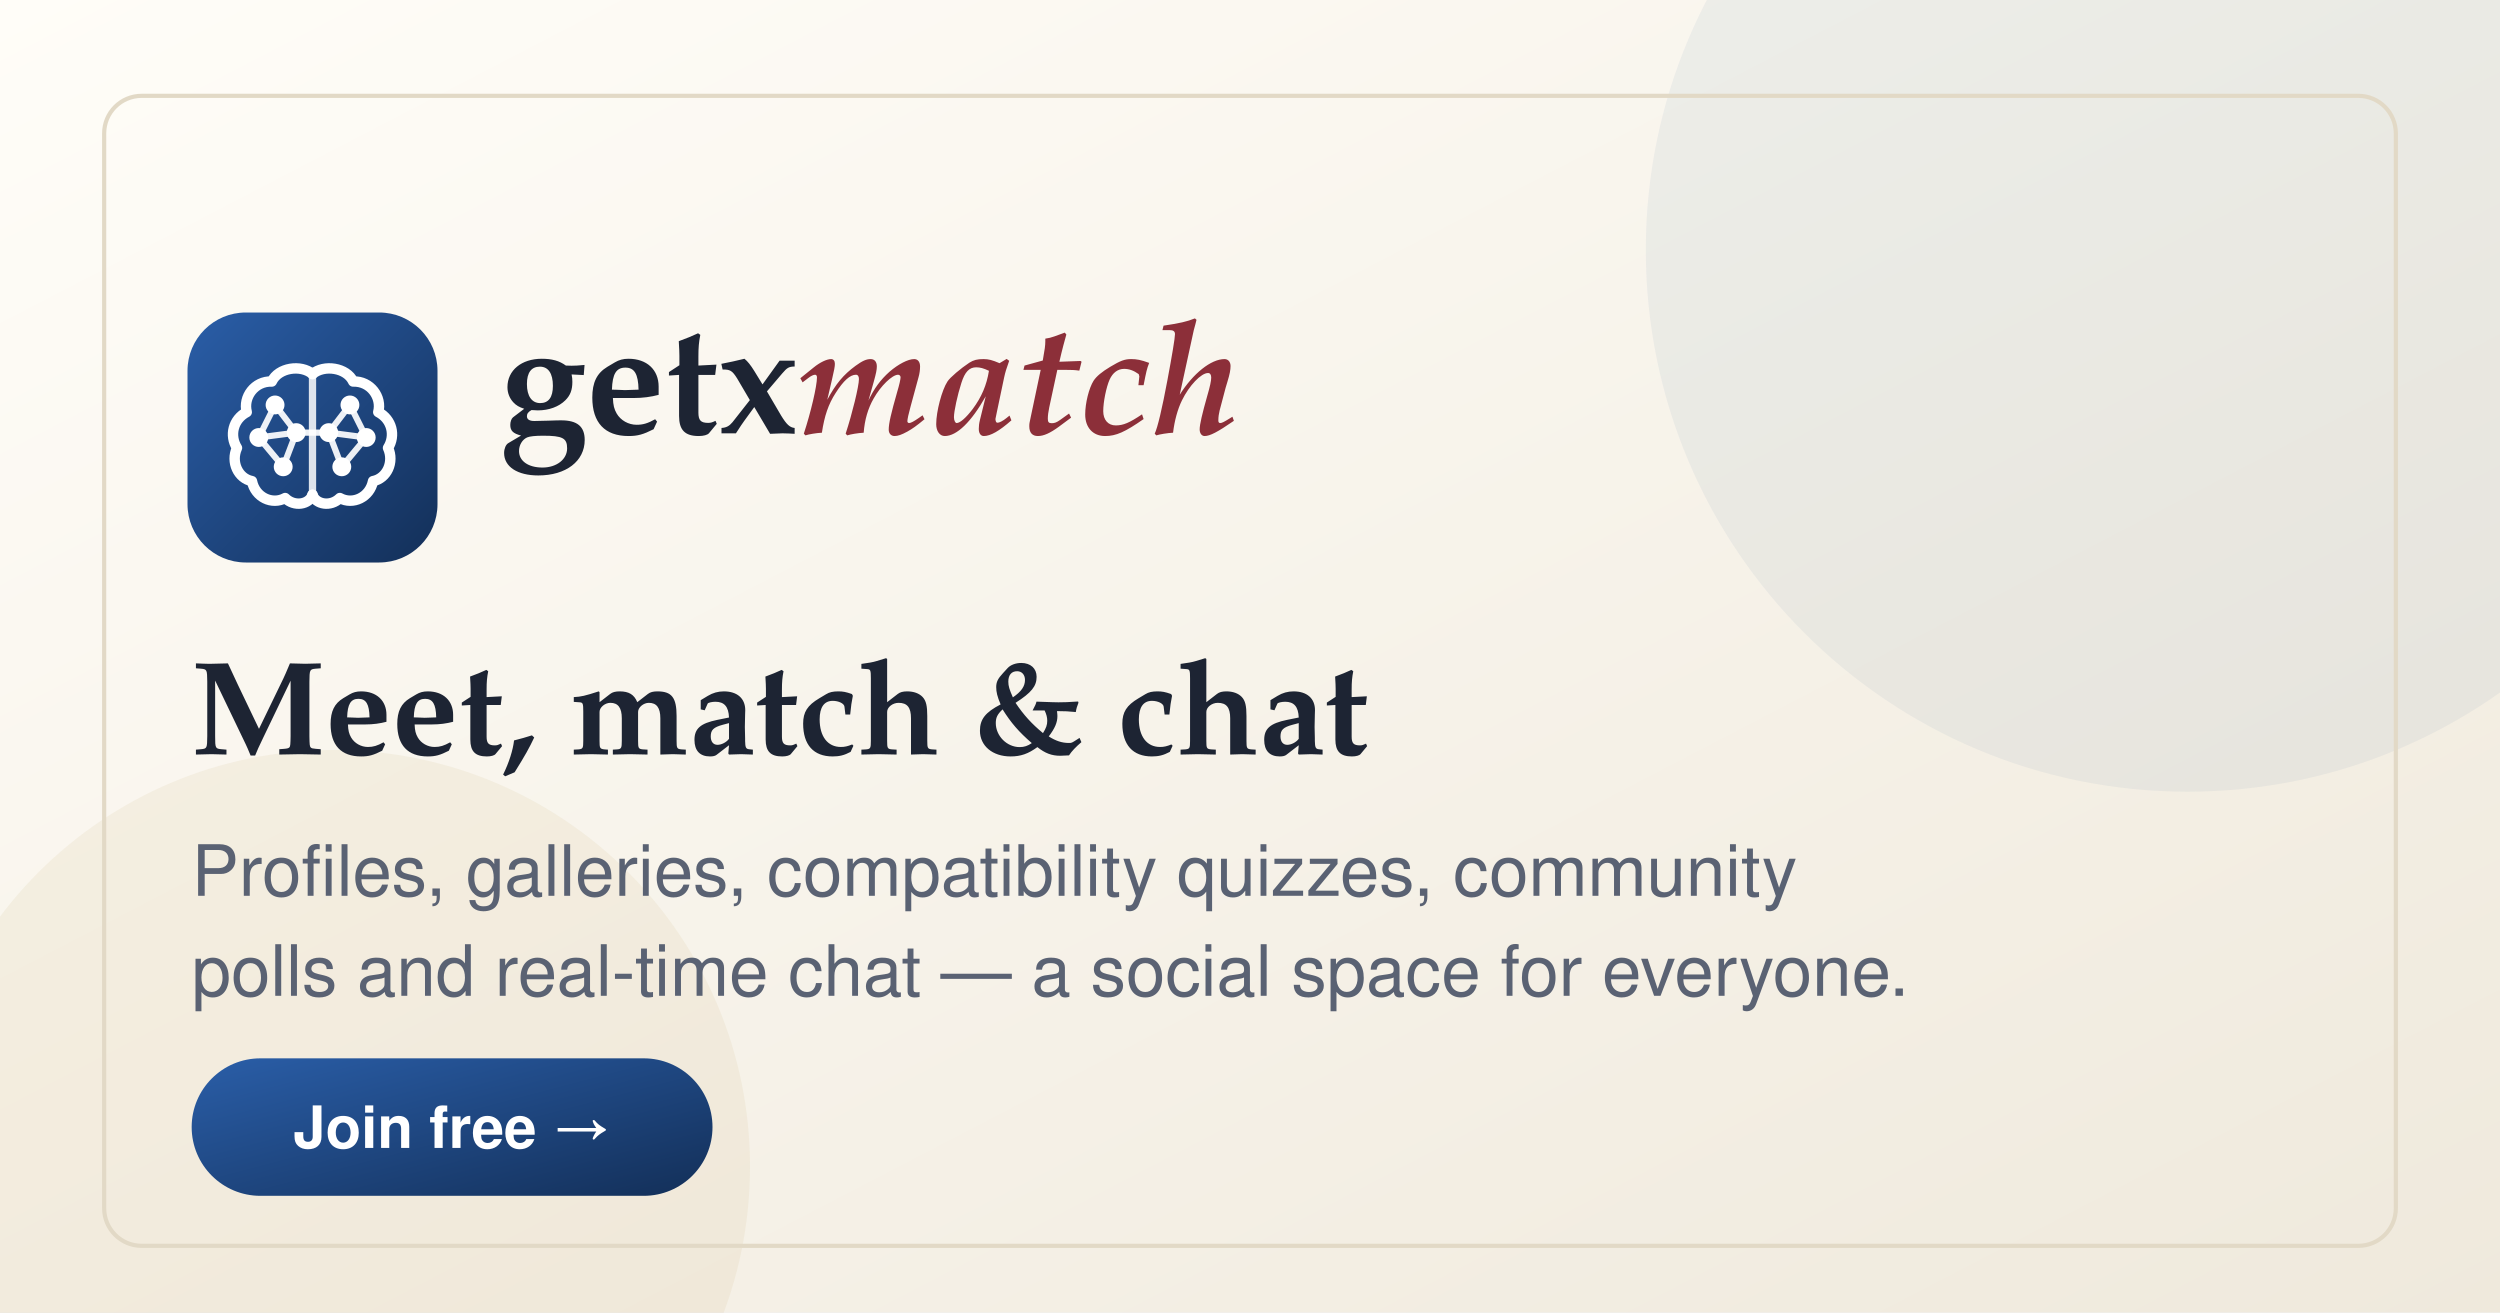
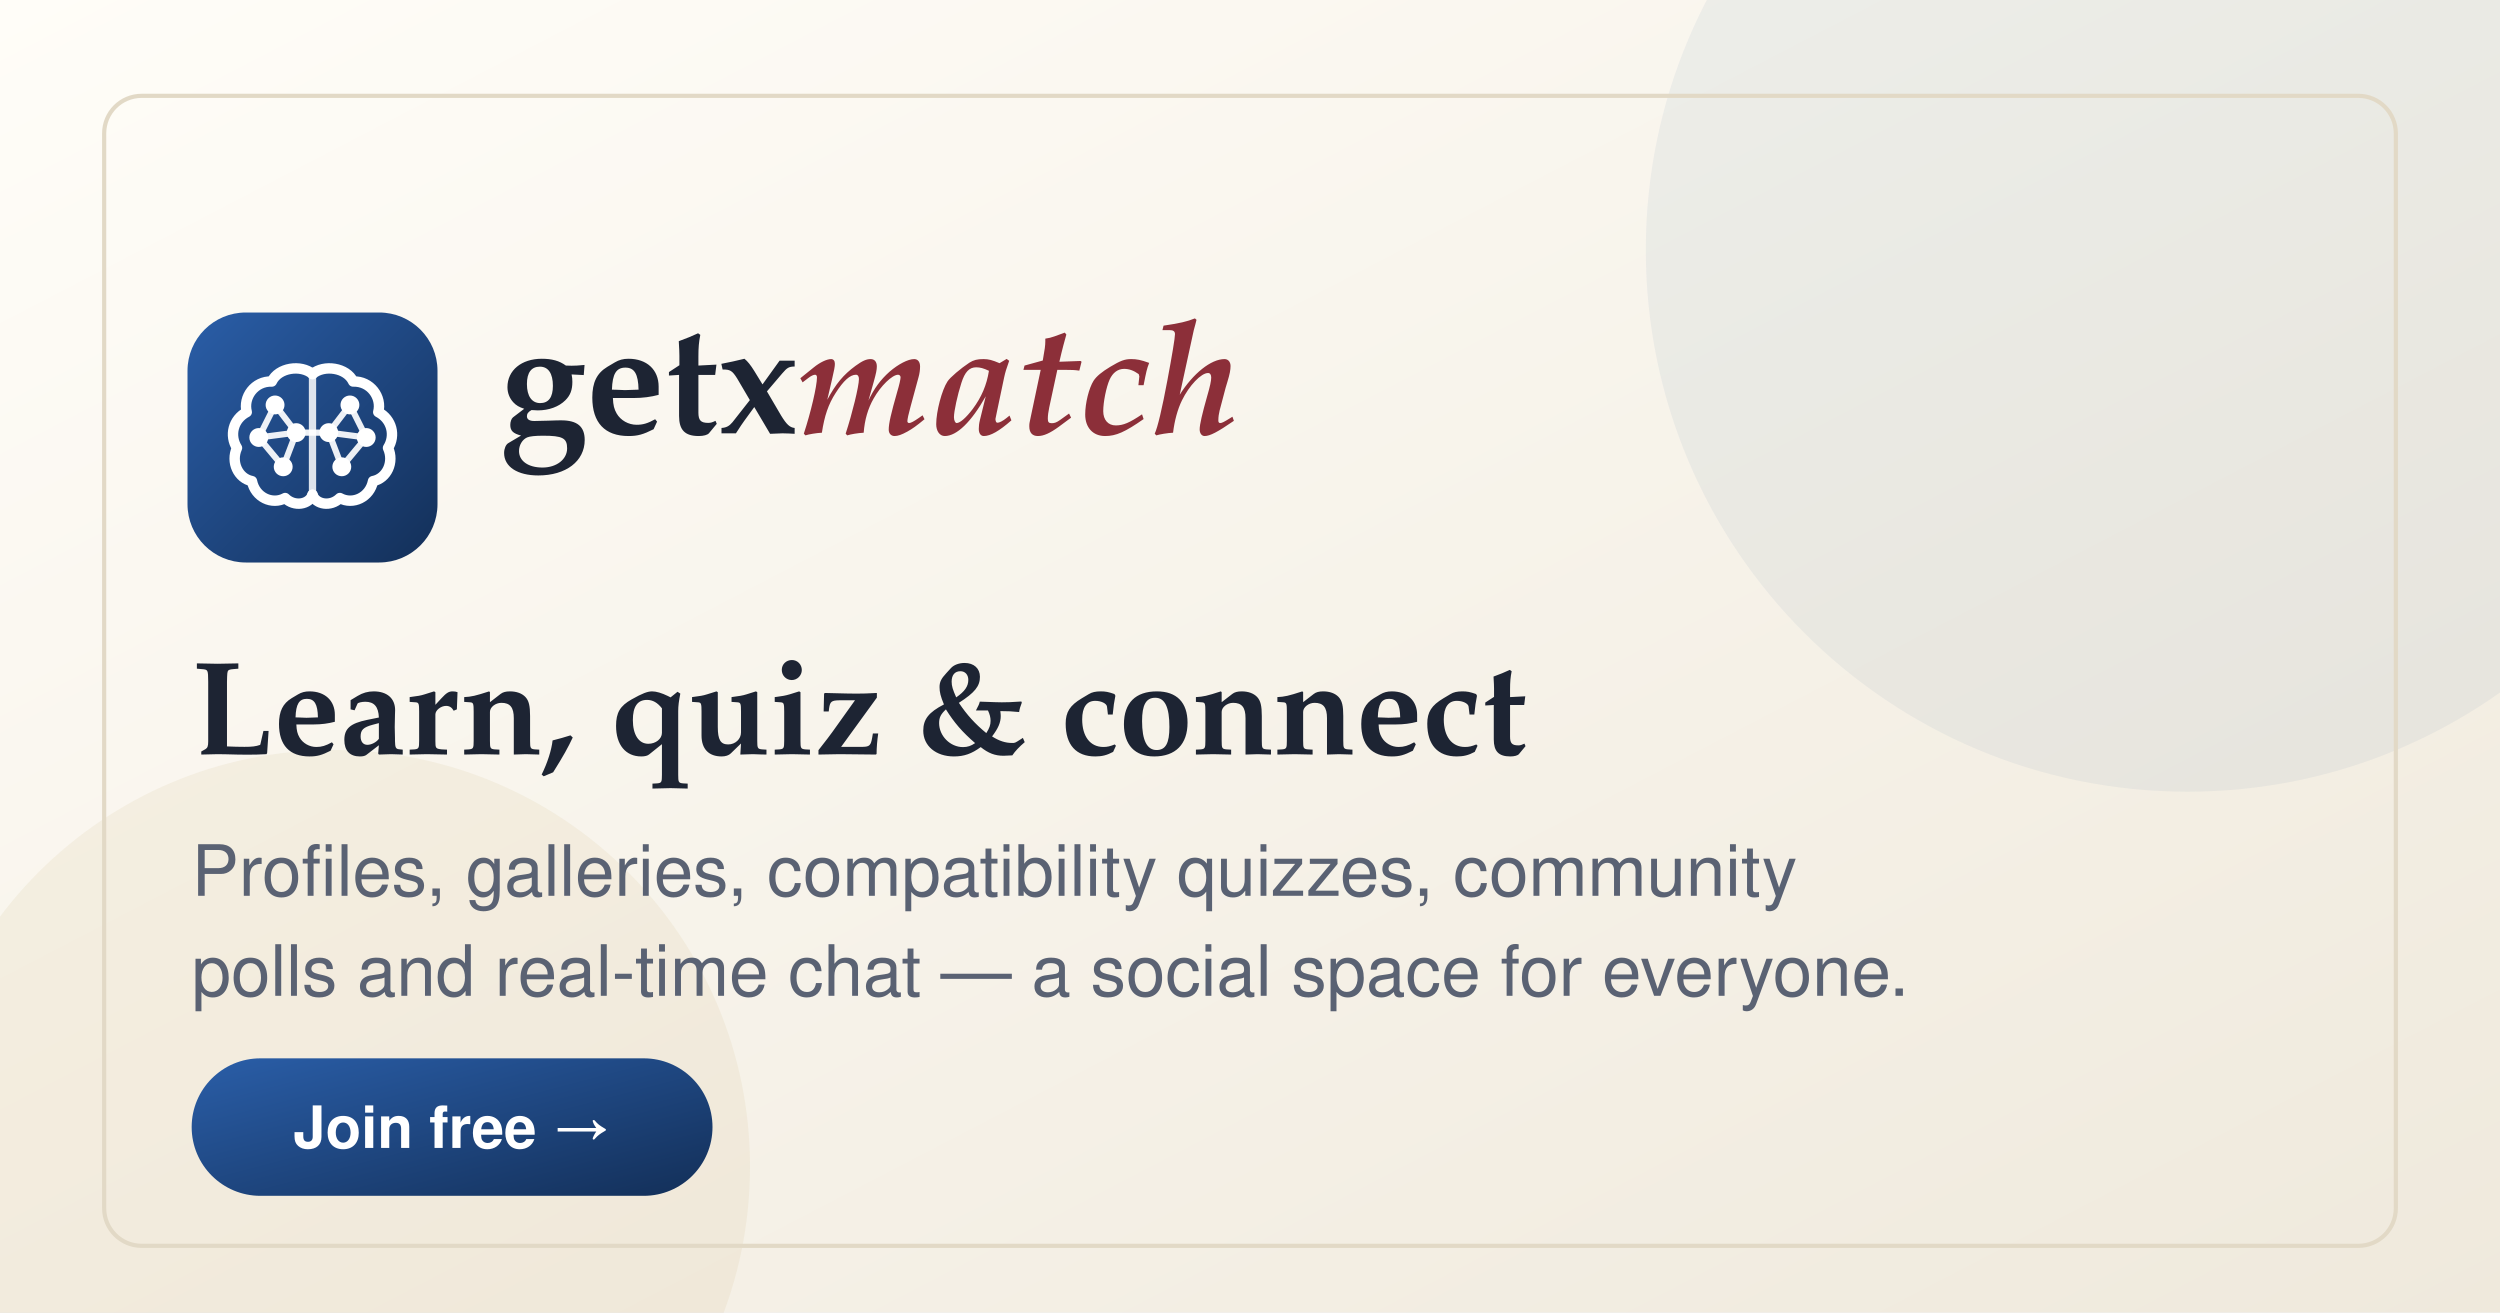
- <svg xmlns="http://www.w3.org/2000/svg" viewBox="0 0 1200 630" role="img" aria-label="getxmatch — meet, match and chat">
+ <svg xmlns="http://www.w3.org/2000/svg" viewBox="0 0 1200 630" role="img" aria-label="getxmatch — learn, quiz and connect">
  <defs>
    <linearGradient id="bg" x1="0" y1="0" x2="1" y2="1">
      <stop offset="0" stop-color="#fffdf8" />
      <stop offset="1" stop-color="#efe9dc" />
    </linearGradient>
    <linearGradient id="accent" x1="0" y1="0" x2="1" y2="1">
      <stop offset="0" stop-color="#2a5ea8" />
      <stop offset="1" stop-color="#132f58" />
    </linearGradient>
  </defs>
  <rect width="1200" height="630" fill="url(#bg)" />
  <circle cx="1050" cy="120" r="260" fill="#1f4e8c" opacity="0.06" />
  <circle cx="160" cy="560" r="200" fill="#b08d3c" opacity="0.08" />
  <rect x="50" y="46" width="1100" height="552" rx="18" fill="none" stroke="#e2d9c6" stroke-width="2" />
  <g transform="translate(90,150)">
    <rect width="120" height="120" rx="28" fill="url(#accent)" />
    <g transform="translate(10 10) scale(1.5625)">
      <g fill="none" stroke="#fff" stroke-width="3.2" stroke-linecap="round" stroke-linejoin="round">
        <path d="M32 12.5C28.5 9.5 21.5 10.5 19.5 14.8C14.2 14.6 10.6 19.6 11.8 24.2C7.6 26.4 6.4 31.4 8.8 35.2C6.8 39.6 9.2 44.6 13.4 45.4C14.4 50.4 19.6 52.8 23.6 50.6C26.4 53.4 31 52.6 32 49.6" />
        <path d="M32 12.5C35.5 9.5 42.5 10.5 44.5 14.8C49.8 14.6 53.4 19.6 52.2 24.2C56.4 26.4 57.6 31.4 55.2 35.2C57.2 39.6 54.8 44.6 50.6 45.4C49.6 50.4 44.4 52.8 40.4 50.6C37.6 53.4 33 52.6 32 49.6" />
        <path d="M32 12.5V49.6" stroke-width="2.24" opacity=".85" />
      </g>
      <g stroke="#fff" stroke-width="1.9" stroke-linecap="round" opacity=".92">
        <line x1="20.5" y1="22" x2="27" y2="30.5" />
        <line x1="15.5" y1="32" x2="27" y2="30.5" />
        <line x1="23" y1="41" x2="27" y2="30.5" />
        <line x1="20.5" y1="22" x2="15.5" y2="32" />
        <line x1="15.5" y1="32" x2="23" y2="41" />
        <line x1="43.5" y1="22" x2="37" y2="30.5" />
        <line x1="48.5" y1="32" x2="37" y2="30.5" />
        <line x1="41" y1="41" x2="37" y2="30.5" />
        <line x1="43.5" y1="22" x2="48.5" y2="32" />
        <line x1="48.5" y1="32" x2="41" y2="41" />
        <line x1="27" y1="30.5" x2="37" y2="30.5" />
      </g>
      <g fill="#fff">
        <circle cx="20.5" cy="22" r="2.9" />
        <circle cx="15.5" cy="32" r="2.9" />
        <circle cx="23" cy="41" r="2.9" />
        <circle cx="27" cy="30.5" r="2.9" />
        <circle cx="43.5" cy="22" r="2.9" />
        <circle cx="48.5" cy="32" r="2.9" />
        <circle cx="41" cy="41" r="2.9" />
        <circle cx="37" cy="30.5" r="2.9" />
      </g>
    </g>
  </g>
  <text x="240" y="208" font-family="'Palatino Linotype', Palatino, 'Book Antiqua', Georgia, 'Times New Roman', serif" font-size="76" font-weight="700" fill="#1d2433">getx<tspan fill="#8c2f39" font-style="italic">match</tspan>
  </text>
-   <text x="92" y="362" font-family="'Palatino Linotype', Palatino, 'Book Antiqua', Georgia, 'Times New Roman', serif" font-size="64" font-weight="700" fill="#1d2433">Meet, match &amp; chat</text>
+   <text x="92" y="362" font-family="'Palatino Linotype', Palatino, 'Book Antiqua', Georgia, 'Times New Roman', serif" font-size="64" font-weight="700" fill="#1d2433">Learn, quiz &amp; connect</text>
  <text x="92" y="430" font-family="Segoe UI, Helvetica, Arial, sans-serif" font-size="34" font-weight="500" fill="#5a6273">Profiles, galleries, compatibility quizzes, community</text>
  <text x="92" y="478" font-family="Segoe UI, Helvetica, Arial, sans-serif" font-size="34" font-weight="500" fill="#5a6273">polls and real-time chat — a social space for everyone.</text>
  <g transform="translate(92,508)">
    <rect width="250" height="66" rx="33" fill="url(#accent)" />
    <text x="125" y="43" font-family="Segoe UI, Helvetica, Arial, sans-serif" font-size="28" font-weight="700" fill="#fff" text-anchor="middle">Join free →</text>
  </g>
</svg>
